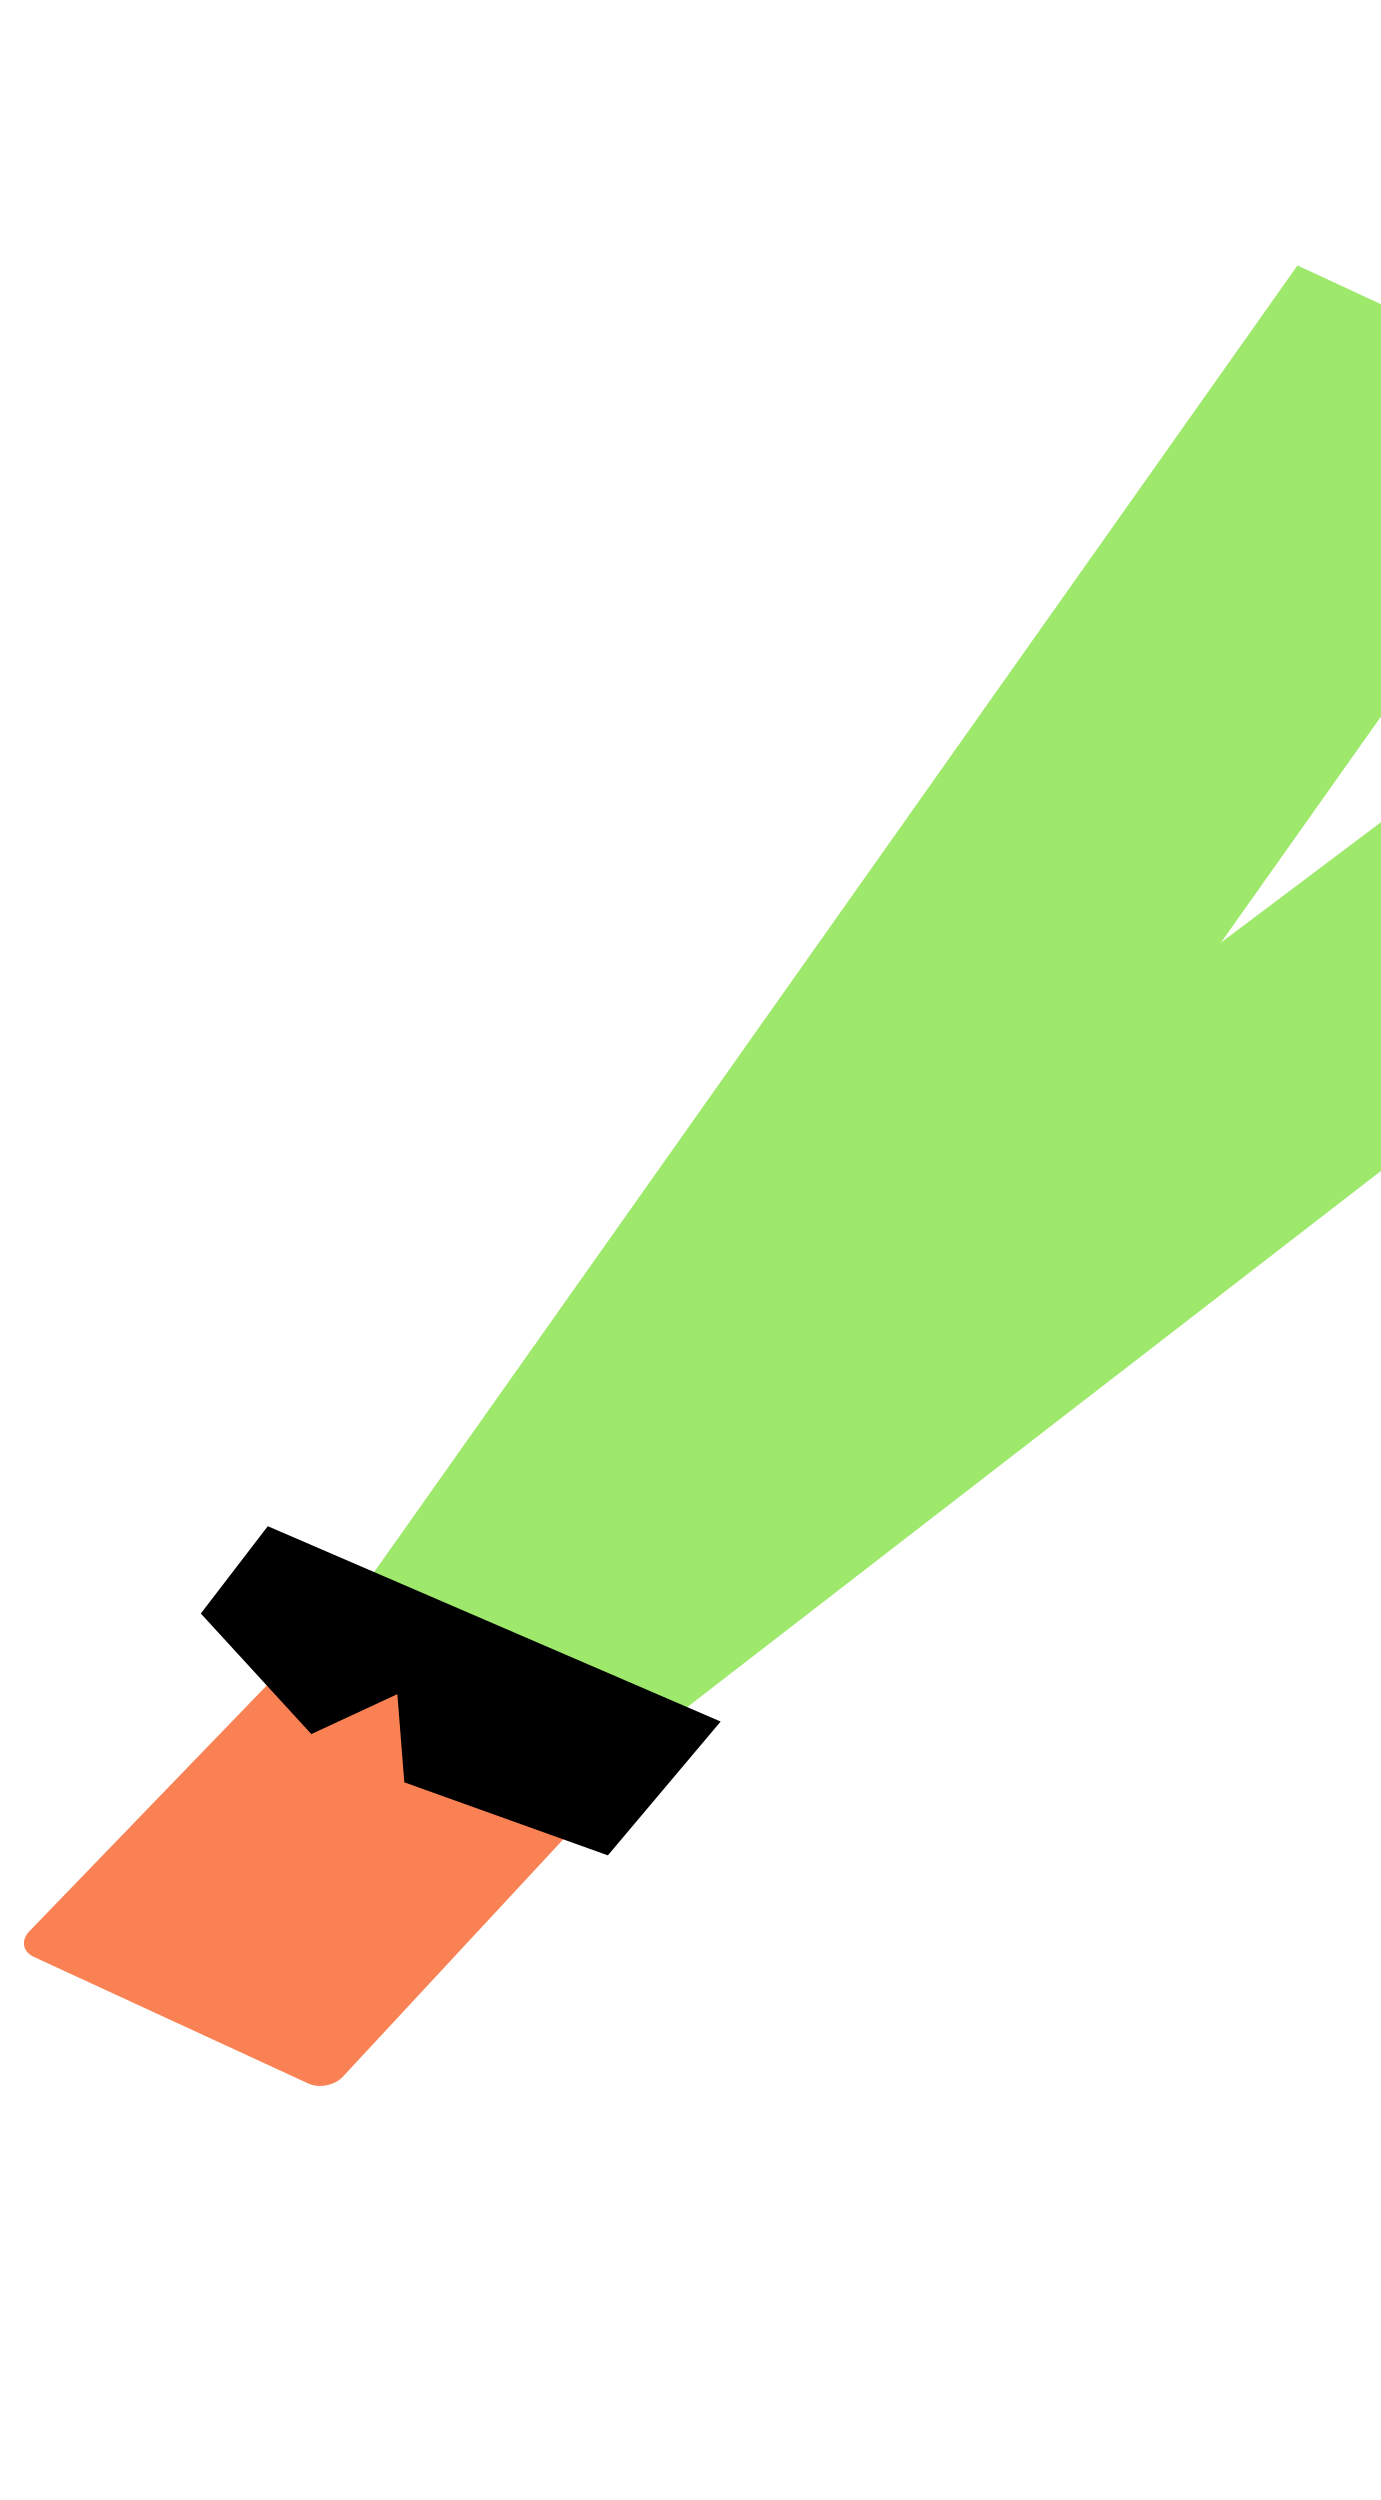
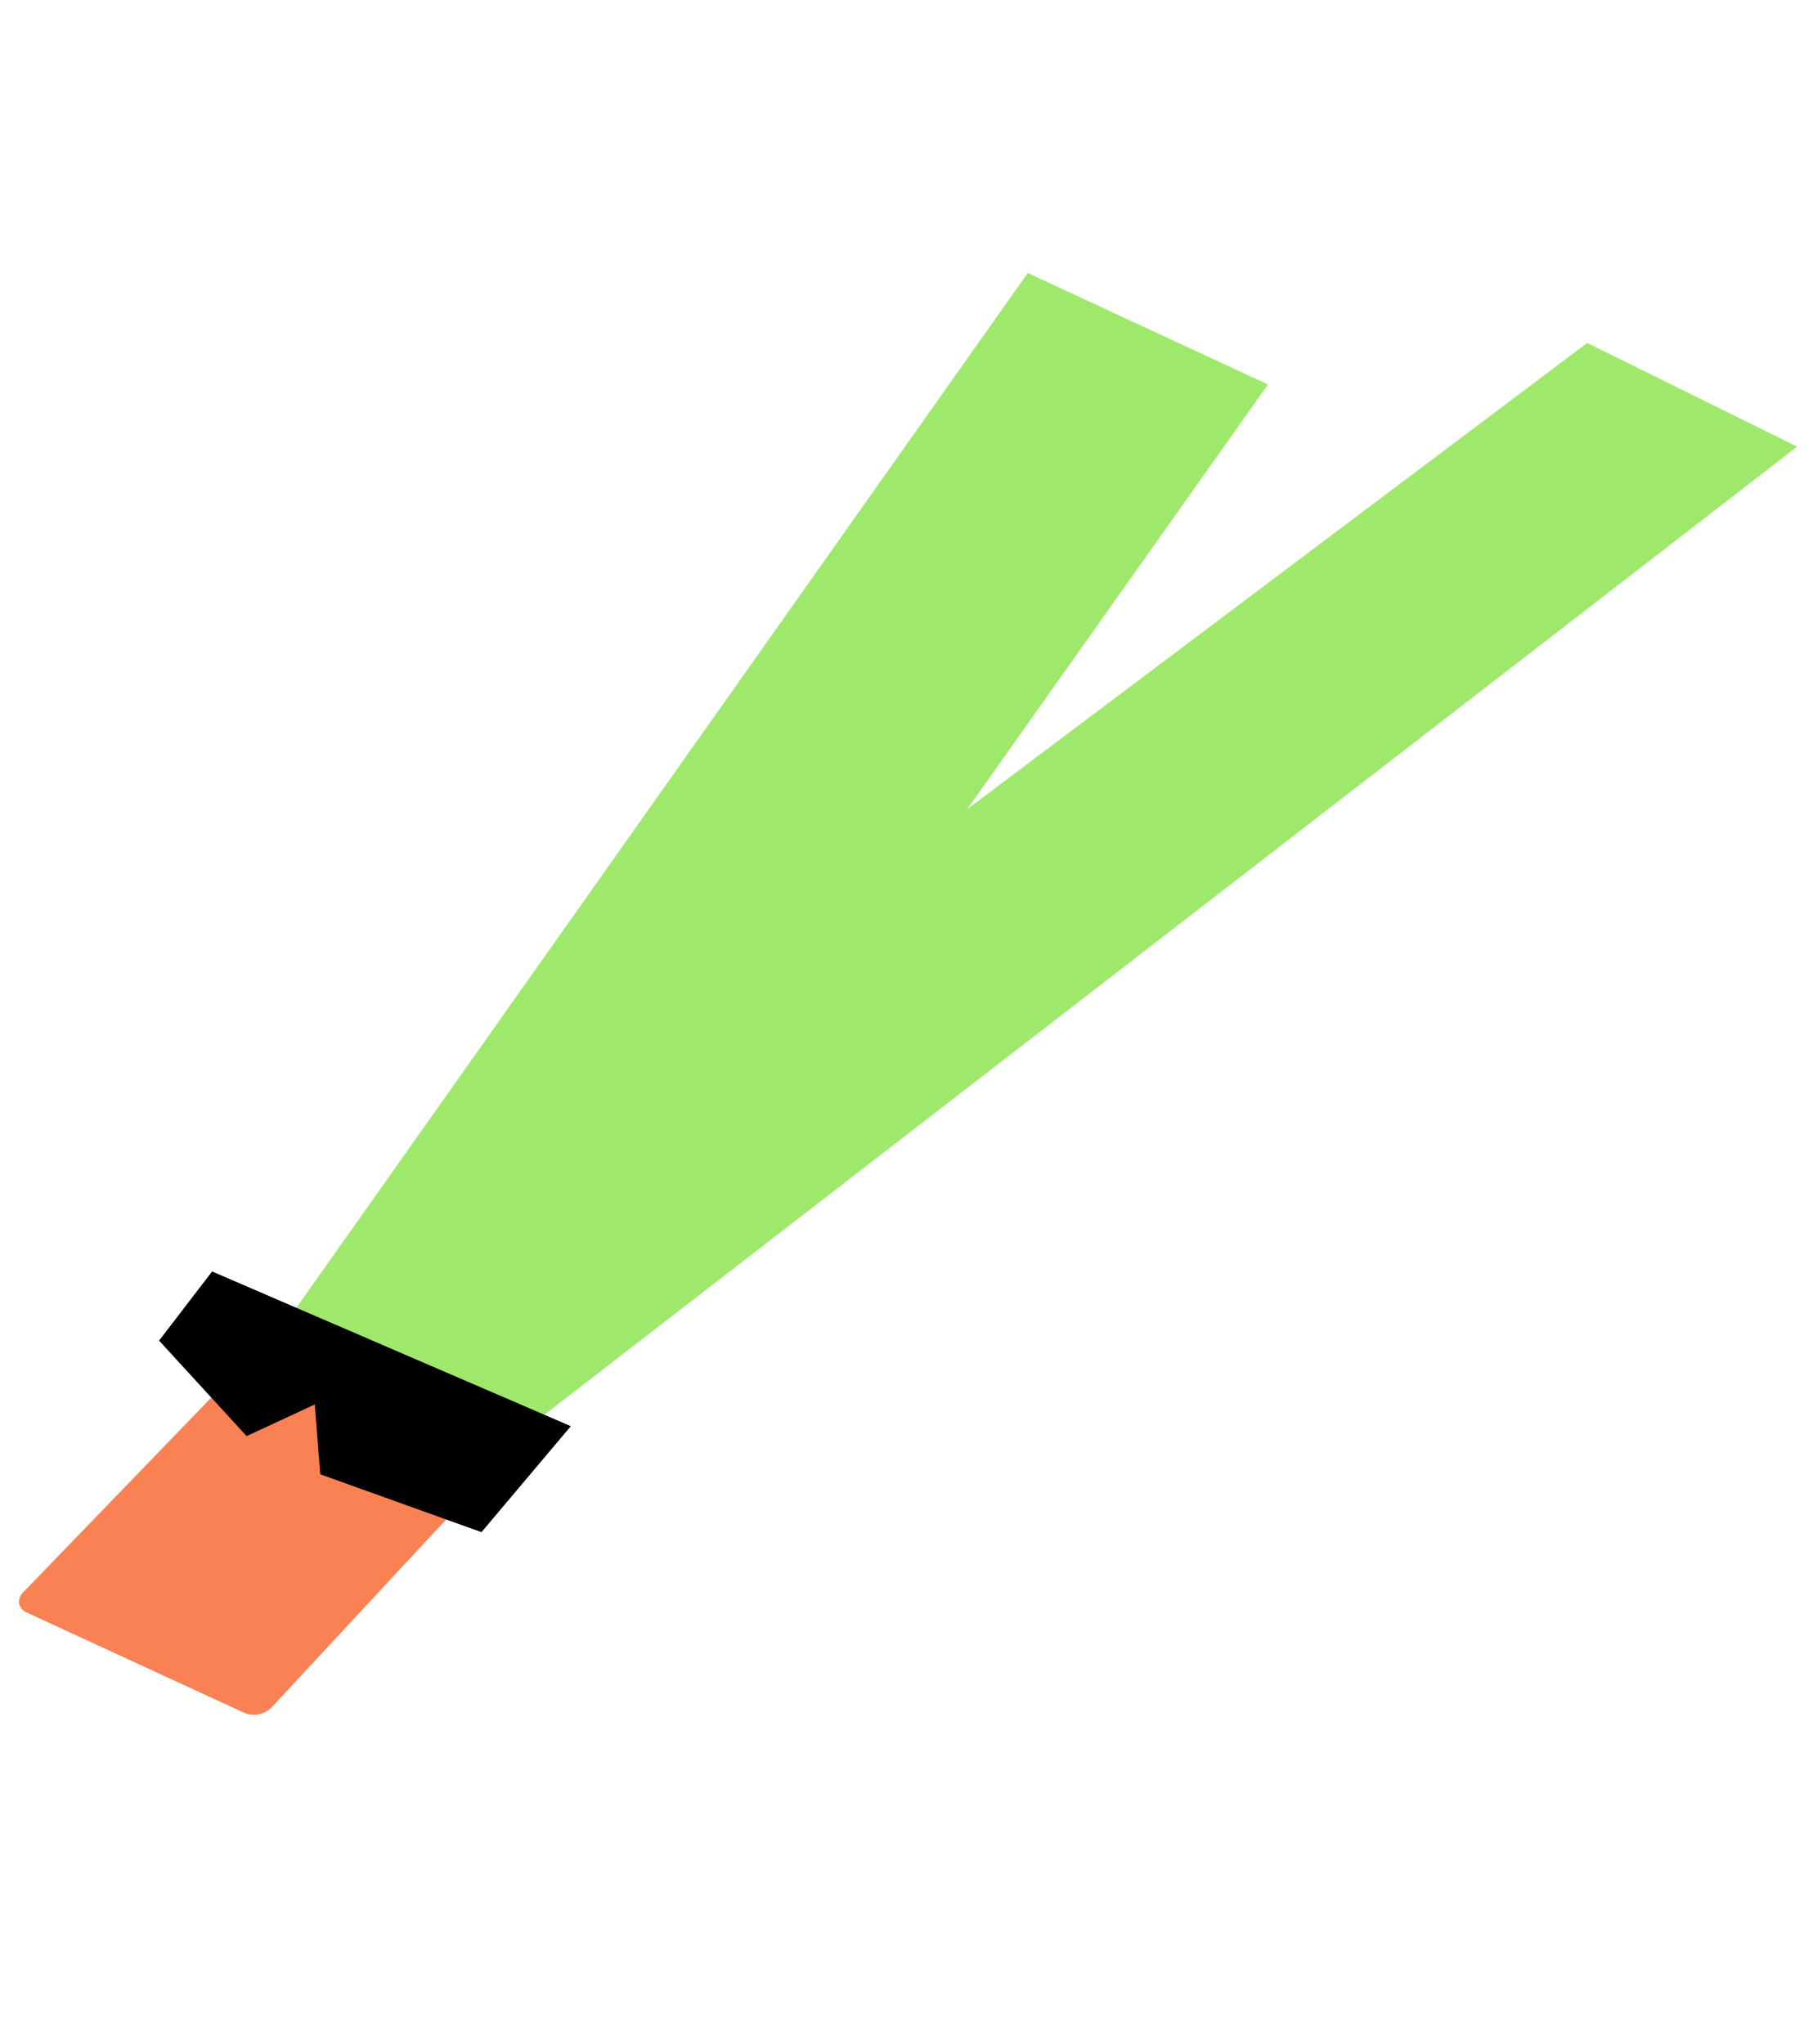
- <svg xmlns="http://www.w3.org/2000/svg" width="392" height="710" viewBox="0 0 392 710" fill="none">
-   <path d="M368.481 75.388L454.593 115.372L188.355 491.433L102.195 452.215L368.481 75.388Z" fill="#9EE86C" />
-   <path d="M569.057 100.477L644.345 137.666L186.851 491.256L101.662 452.031L569.057 100.477Z" fill="#9EE86C" />
-   <path d="M101.755 451.732L189.919 490.114L97.391 589.762C95.06 592.273 90.648 593.145 87.537 591.71L9.615 555.767C6.459 554.311 5.862 551.047 8.292 548.53L101.755 451.732Z" fill="#FA8153" />
-   <path d="M76.047 433.442L57.033 458.238L88.416 492.481L112.849 481.133L114.829 506.185L172.633 526.926L204.659 488.922L76.047 433.442Z" fill="black" />
+ <svg xmlns="http://www.w3.org/2000/svg" width="650" height="733" viewBox="0 0 650 733" fill="none">
+   <path d="M368.48 97.909L454.593 137.892L188.355 513.953L102.195 474.736L368.48 97.909Z" fill="#9EE86C" />
+   <path d="M569.057 122.998L644.344 160.187L186.85 513.777L101.662 474.552L569.057 122.998Z" fill="#9EE86C" />
+   <path d="M101.755 474.253L189.919 512.635L97.391 612.283C95.06 614.794 90.648 615.666 87.537 614.231L9.615 578.289C6.458 576.833 5.861 573.568 8.291 571.051L101.755 474.253Z" fill="#FA8153" />
+   <path d="M76.047 455.963L57.033 480.758L88.416 515.002L112.849 503.653L114.829 528.705L172.633 549.447L204.659 511.442L76.047 455.963Z" fill="black" />
</svg>
